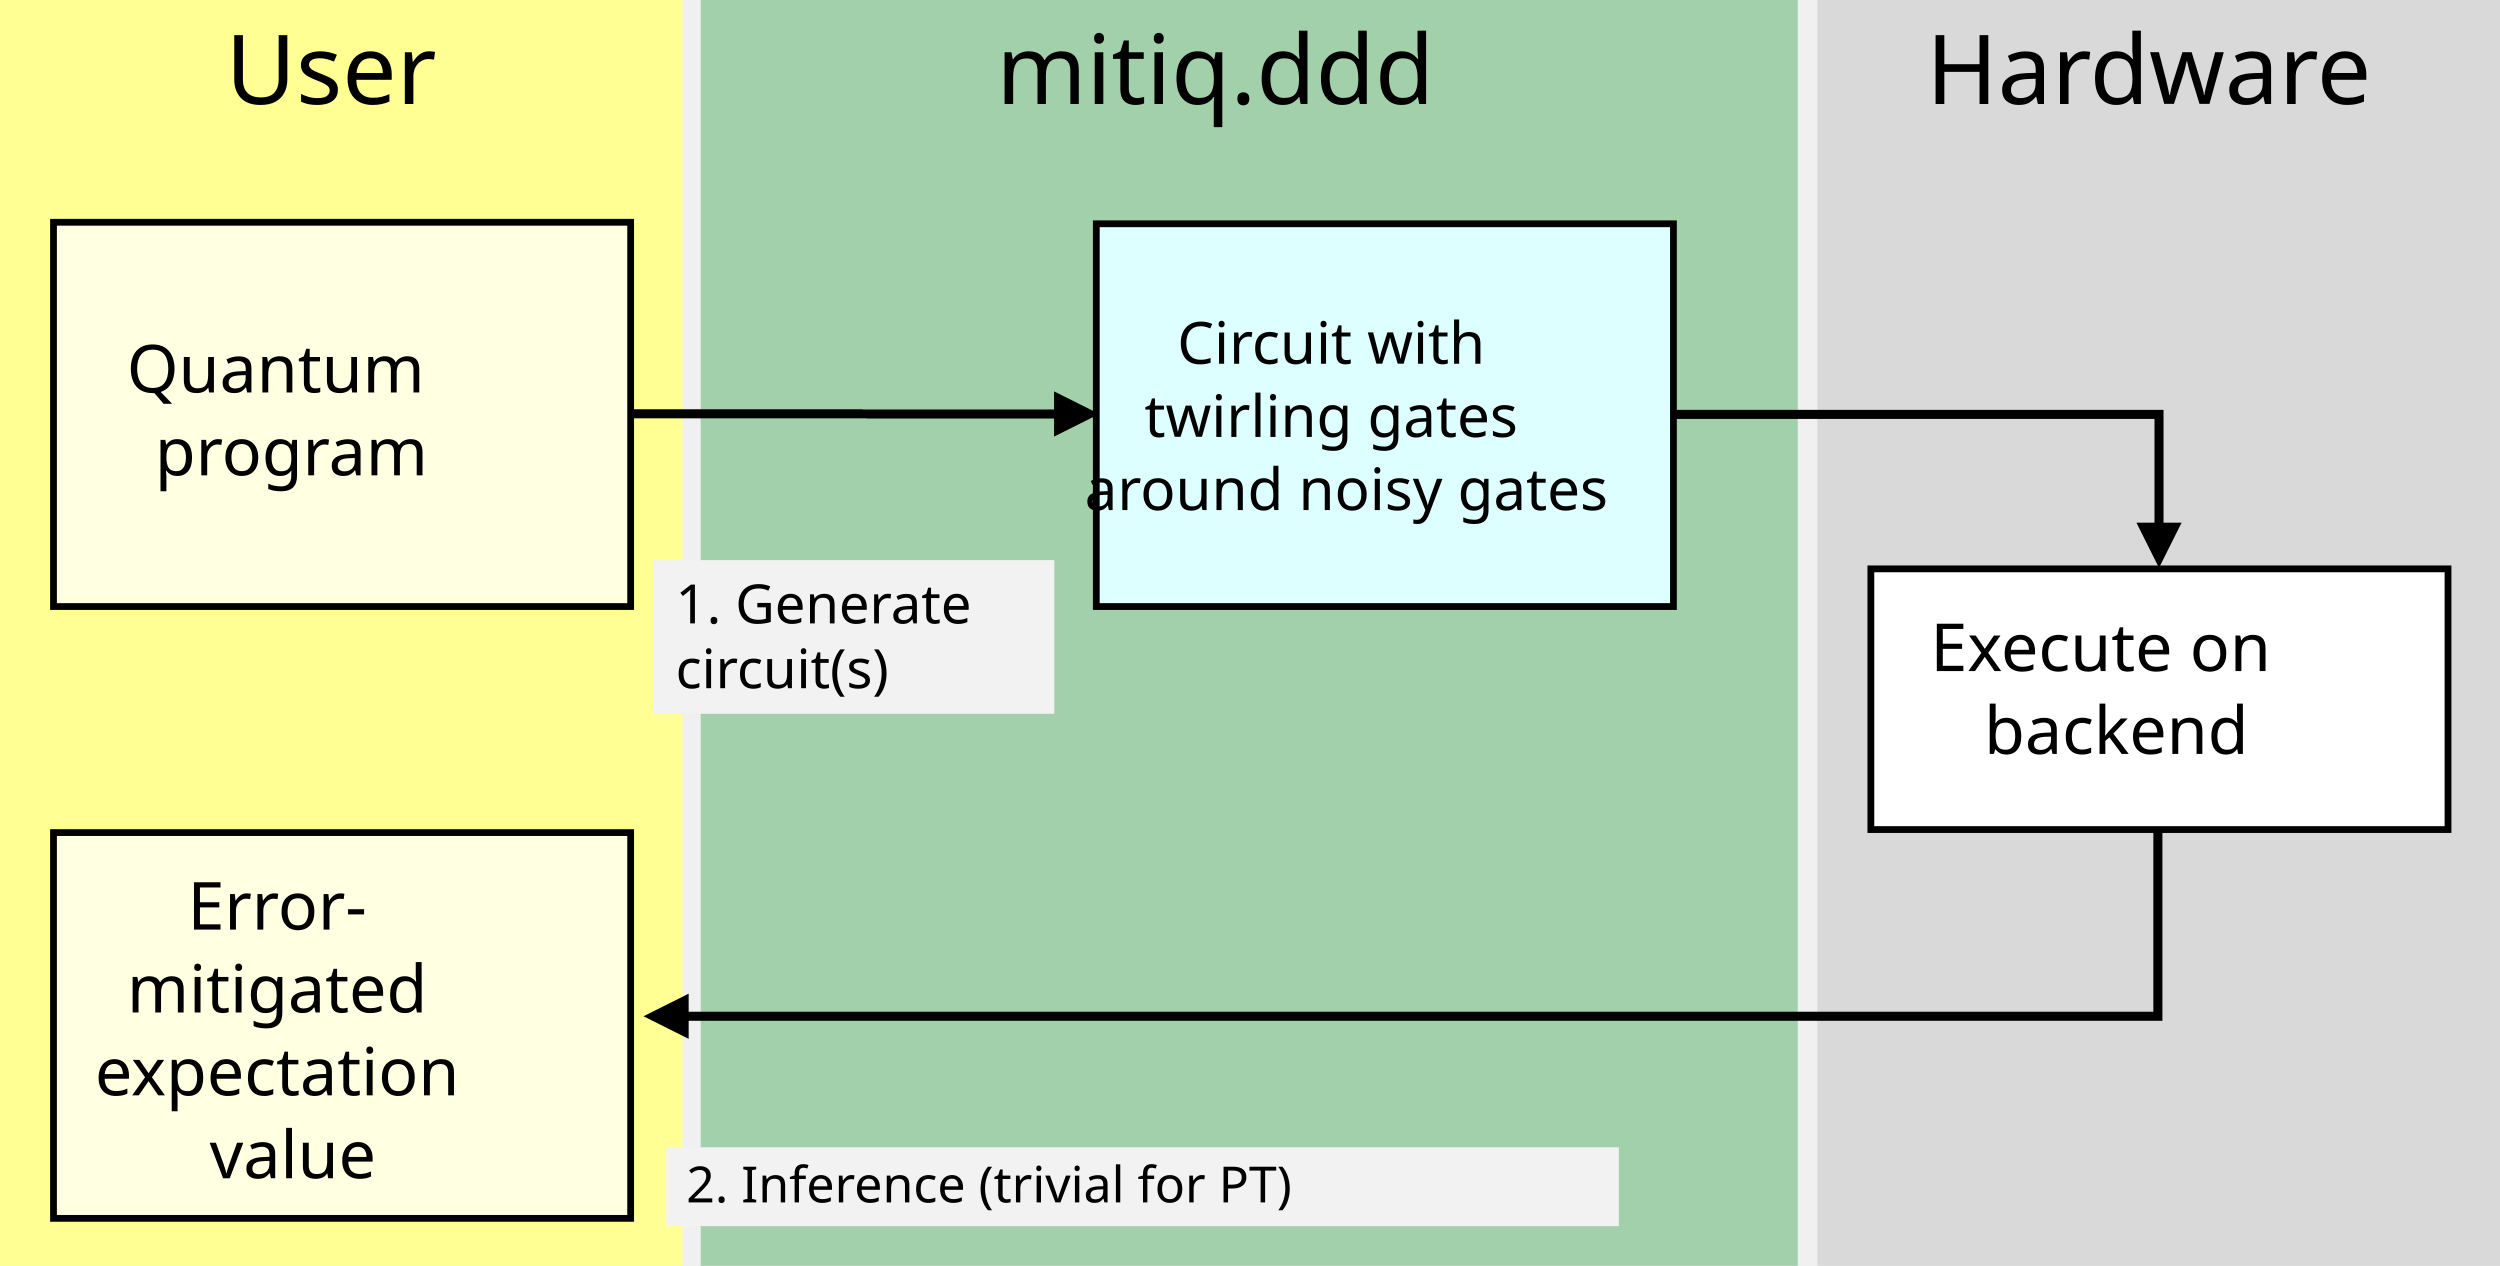
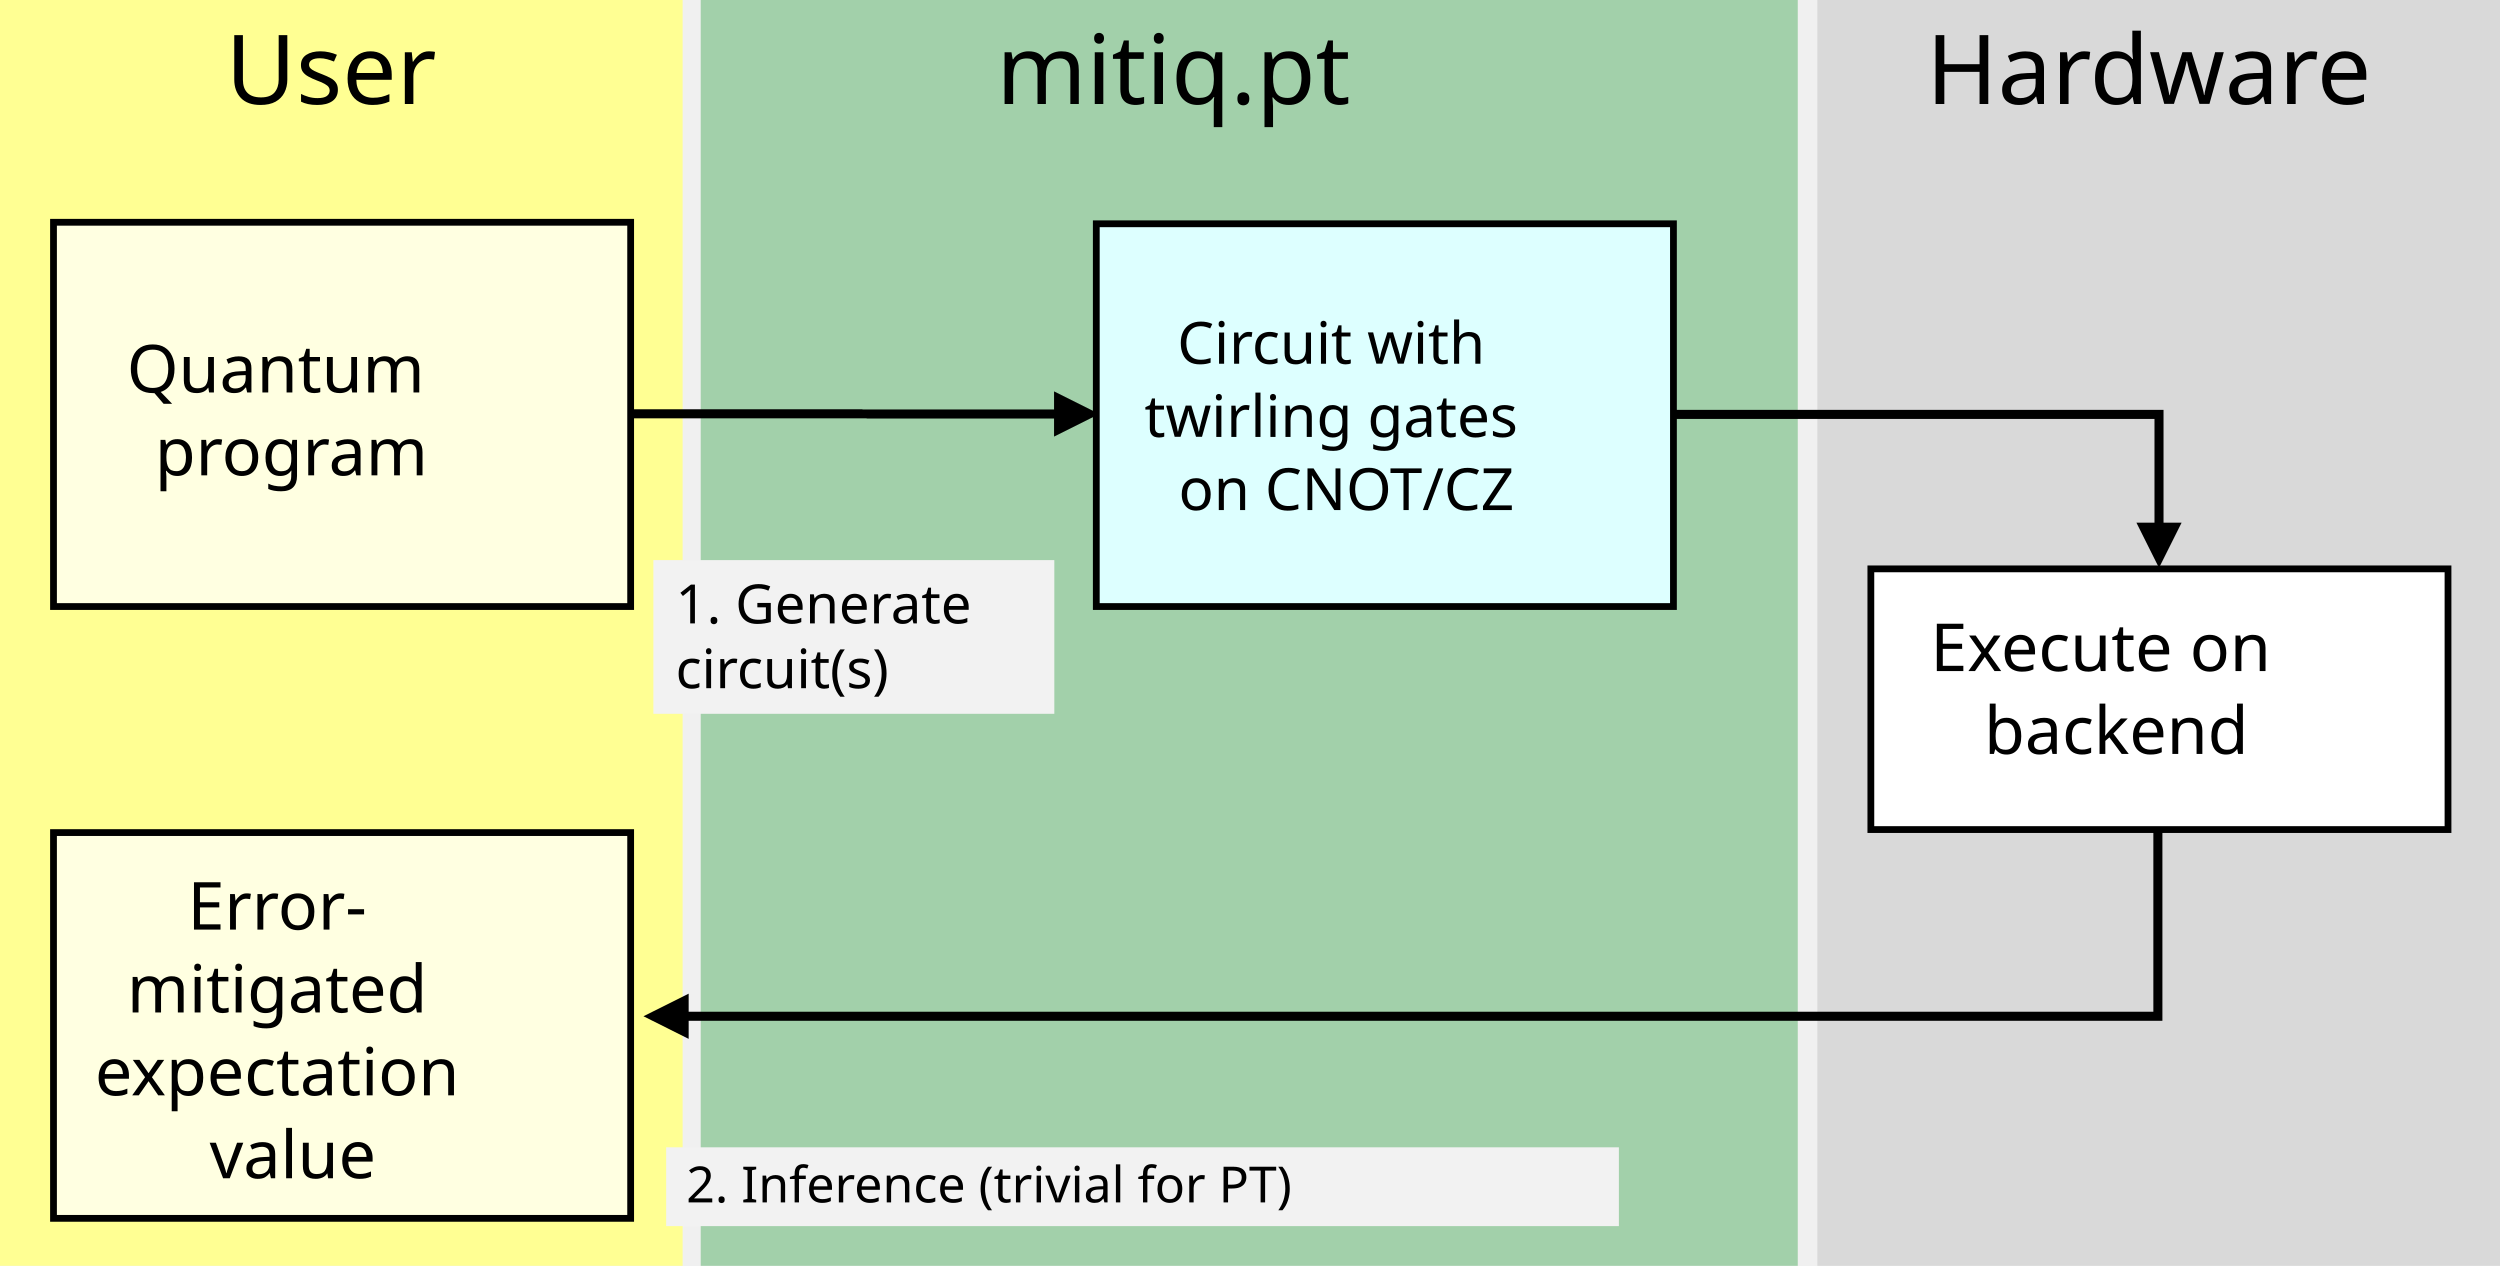
<svg xmlns="http://www.w3.org/2000/svg" width="438.944mm" height="222.25mm" viewBox="0 0 438.944 222.25" version="1.1" id="svg993">
  <defs id="defs987">
    <clipPath id="clip0">
      <rect x="20" y="125" width="1659" height="852" id="rect1556" />
    </clipPath>
    <clipPath id="clip0-2">
      <rect x="20" y="125" width="1659" height="852" id="rect1716" />
    </clipPath>
  </defs>
  <g id="layer1" transform="translate(215.6921,-315.9881)">
    <rect x="-215.692" y="315.988" width="119.856" height="222.25" fill="#ffff93" id="rect1721" style="stroke-width:0.265" />
    <text font-family="'Lucida Console', 'Lucida Console_MSFontService', sans-serif" font-weight="400" font-stretch="semi-condensed" font-size="16.933px" id="text1723" x="-176.091" y="334.244" style="stroke-width:0.265">User</text>
    <rect x="-92.661" y="315.988" width="192.617" height="222.25" fill="#afffff" id="rect1725" style="stroke-width:0.265;fill:#a2d0aa;fill-opacity:1" />
-     <text font-weight="400" font-stretch="semi-condensed" font-size="16.933px" id="text1727" x="-40.748" y="334.244" style="font-weight:400;font-stretch:semi-condensed;font-size:16.933px;font-family:'Lucida Console', 'Lucida Console_MSFontService', sans-serif;stroke-width:0.265">mitiq.ddd</text>
+     <text font-weight="400" font-stretch="semi-condensed" font-size="16.933px" id="text1727" x="-40.748" y="334.244" style="font-weight:400;font-stretch:semi-condensed;font-size:16.933px;font-family:'Lucida Console', 'Lucida Console_MSFontService', sans-serif;stroke-width:0.265">mitiq.pt</text>
    <path d="m -105.096,389.435 h 41.644 l 0.71,-0.761 -0.794,0.794 h 33.706 v -1.587 h -34.5 l -0.71,0.761 0.794,-0.794 h -40.85 z m 74.472,3.208 7.938,-3.969 -7.938,-3.969 z" id="path1733" style="stroke-width:0.265" />
    <rect x="-206.299" y="355.014" width="101.335" height="67.469" stroke="#000000" stroke-width="1.191" stroke-miterlimit="8" fill="#ffffe1" id="rect1737" />
    <rect x="-206.299" y="462.17" width="101.335" height="67.733" stroke-miterlimit="8" id="rect1743" style="fill:#ffffe1;stroke:#000000;stroke-width:1.191;stroke-miterlimit:8" />
    <rect x="103.395" y="315.988" width="119.856" height="222.25" fill="#d9d9d9" id="rect1757" style="stroke-width:0.265" />
    <text font-family="'Lucida Console', 'Lucida Console_MSFontService', sans-serif" font-weight="400" font-stretch="semi-condensed" font-size="16.933px" id="text1759" x="122.517" y="334.244" style="stroke-width:0.265">Hardware</text>
    <rect x="112.788" y="415.868" width="101.335" height="45.773" stroke="#000000" stroke-width="1.191" stroke-miterlimit="8" fill="#a6a6a6" id="rect1761" style="fill:#ffffff;fill-opacity:1" />
    <rect x="-23.208" y="355.279" width="101.335" height="67.204" stroke="#000000" stroke-width="1.191" stroke-miterlimit="8" fill="#ddffff" id="rect1769" />
    <path d="m 163.977,461.509 v 33.706 H -95.571 v -1.587 H 163.183 l -0.794,0.794 v -32.913 z m -258.755,36.881 -7.937,-3.969 7.937,-3.969 z" id="path1797" style="stroke-width:0.265" />
    <path d="m 77.995,387.955 h 86.18 v 20.591 h -1.587 v -19.798 l 0.794,0.794 H 77.995 Z m 89.355,19.798 -3.969,7.938 -3.969,-7.938 z" id="path1807" style="stroke-width:0.265" />
    <g id="g980" transform="matrix(0.829932,0,0,0.829932,-18.01378,271.5724)">
      <rect x="-97.253" y="296.239" width="201.555" height="16.669" id="rect1522" style="fill:#f2f2f2;stroke-width:0.314" />
      <text font-weight="400" font-stretch="semi-condensed" font-size="10.583px" id="text1524" x="-93.005" y="307.891" style="font-weight:400;font-stretch:semi-condensed;font-size:10.583px;font-family:'Lucida Console', 'Lucida Console_MSFontService', sans-serif;stroke-width:0.265">2. Inference (trivial for PT)</text>
    </g>
    <g id="g996" transform="translate(-18.48047,241.6174)">
      <rect x="-82.494" y="172.713" width="70.397" height="26.987" fill="#f2f2f2" id="rect1512" style="stroke-width:0.228" />
      <text font-weight="400" font-stretch="semi-condensed" font-size="9.525px" id="text1516" x="-78.588" y="183.826" style="font-weight:400;font-stretch:semi-condensed;font-size:9.525px;font-family:'Lucida Console', 'Lucida Console_MSFontService', sans-serif;stroke-width:0.265">1. Generate <tspan font-size="9.525px" x="-78.588" y="195.203" id="tspan1514" style="font-size:9.525px;stroke-width:0.07">circuit(s)</tspan>
      </text>
    </g>
    <text xml:space="preserve" style="font-style:normal;font-weight:normal;font-size:10.231px;line-height:1.25;font-family:sans-serif;letter-spacing:0px;word-spacing:0px;fill:#000000;fill-opacity:1;stroke:none;stroke-width:0.265" x="27.34" y="379.857" id="text916">
      <tspan x="27.34" y="379.857" style="font-style:normal;font-variant:normal;font-weight:normal;font-stretch:normal;font-size:10.231px;font-family:'Lucida Console', 'Lucida Console_MSFontService', sans-serif;-inkscape-font-specification:'Lucida Console, Lucida Console_MSFontService, sans-serif';text-align:center;text-anchor:middle;stroke-width:0.265" id="tspan918">Circuit with</tspan>
      <tspan x="27.34" y="392.698" style="font-style:normal;font-variant:normal;font-weight:normal;font-stretch:normal;font-size:10.231px;font-family:'Lucida Console', 'Lucida Console_MSFontService', sans-serif;-inkscape-font-specification:'Lucida Console, Lucida Console_MSFontService, sans-serif';text-align:center;text-anchor:middle;stroke-width:0.265" id="tspan922">twirling gates</tspan>
-       <tspan x="27.34" y="405.539" style="font-style:normal;font-variant:normal;font-weight:normal;font-stretch:normal;font-size:10.231px;font-family:'Lucida Console', 'Lucida Console_MSFontService', sans-serif;-inkscape-font-specification:'Lucida Console, Lucida Console_MSFontService, sans-serif';text-align:center;text-anchor:middle;stroke-width:0.265" id="tspan924">around noisy gates</tspan>
+       <tspan x="27.34" y="405.539" style="font-style:normal;font-variant:normal;font-weight:normal;font-stretch:normal;font-size:10.231px;font-family:'Lucida Console', 'Lucida Console_MSFontService', sans-serif;-inkscape-font-specification:'Lucida Console, Lucida Console_MSFontService, sans-serif';text-align:center;text-anchor:middle;stroke-width:0.265" id="tspan924">on CNOT/CZ</tspan>
    </text>
    <text xml:space="preserve" style="font-style:normal;font-weight:normal;font-size:10.583px;line-height:1.25;font-family:sans-serif;letter-spacing:0px;word-spacing:0px;fill:#000000;fill-opacity:1;stroke:none;stroke-width:0.265" x="-157.397" y="479.203" id="text916-7-2">
      <tspan x="-157.397" y="479.203" style="font-style:normal;font-variant:normal;font-weight:normal;font-stretch:normal;font-size:11.642px;font-family:'Lucida Console', 'Lucida Console_MSFontService', sans-serif;-inkscape-font-specification:'Lucida Console, Lucida Console_MSFontService, sans-serif';text-align:center;text-anchor:middle;stroke-width:0.265" id="tspan918-3-2">Error-</tspan>
      <tspan x="-157.397" y="493.755" style="font-style:normal;font-variant:normal;font-weight:normal;font-stretch:normal;font-size:11.642px;font-family:'Lucida Console', 'Lucida Console_MSFontService', sans-serif;-inkscape-font-specification:'Lucida Console, Lucida Console_MSFontService, sans-serif';text-align:center;text-anchor:middle;stroke-width:0.265" id="tspan990">mitigated</tspan>
      <tspan x="-157.397" y="508.307" style="font-style:normal;font-variant:normal;font-weight:normal;font-stretch:normal;font-size:11.642px;font-family:'Lucida Console', 'Lucida Console_MSFontService', sans-serif;-inkscape-font-specification:'Lucida Console, Lucida Console_MSFontService, sans-serif';text-align:center;text-anchor:middle;stroke-width:0.265" id="tspan964-5">expectation</tspan>
      <tspan x="-157.397" y="522.859" style="font-style:normal;font-variant:normal;font-weight:normal;font-stretch:normal;font-size:11.642px;font-family:'Lucida Console', 'Lucida Console_MSFontService', sans-serif;-inkscape-font-specification:'Lucida Console, Lucida Console_MSFontService, sans-serif';text-align:center;text-anchor:middle;stroke-width:0.265" id="tspan994">value</tspan>
    </text>
    <text xml:space="preserve" style="font-style:normal;font-weight:normal;font-size:10.583px;line-height:1.25;font-family:sans-serif;letter-spacing:0px;word-spacing:0px;fill:#000000;fill-opacity:1;stroke:none;stroke-width:0.265" x="162.768" y="433.81" id="text916-7-0">
      <tspan x="162.768" y="433.81" style="font-style:normal;font-variant:normal;font-weight:normal;font-stretch:normal;font-size:11.642px;font-family:'Lucida Console', 'Lucida Console_MSFontService', sans-serif;-inkscape-font-specification:'Lucida Console, Lucida Console_MSFontService, sans-serif';text-align:center;text-anchor:middle;stroke-width:0.265" id="tspan964-4">Execute on</tspan>
      <tspan x="162.768" y="448.362" style="font-style:normal;font-variant:normal;font-weight:normal;font-stretch:normal;font-size:11.642px;font-family:'Lucida Console', 'Lucida Console_MSFontService', sans-serif;-inkscape-font-specification:'Lucida Console, Lucida Console_MSFontService, sans-serif';text-align:center;text-anchor:middle;stroke-width:0.265" id="tspan1013">backend</tspan>
    </text>
    <text xml:space="preserve" style="font-style:normal;font-weight:normal;font-size:10.583px;line-height:1.25;font-family:sans-serif;letter-spacing:0px;word-spacing:0px;fill:#000000;fill-opacity:1;stroke:none;stroke-width:0.265" x="-157.648" y="384.898" id="text1017">
      <tspan id="tspan1015" x="-157.648" y="384.898" style="font-style:normal;font-variant:normal;font-weight:normal;font-stretch:normal;font-size:11.642px;font-family:'Lucida Console', 'Lucida Console_MSFontService', sans-serif;-inkscape-font-specification:'Lucida Console, Lucida Console_MSFontService, sans-serif';text-align:center;text-anchor:middle;stroke-width:0.265">Quantum</tspan>
      <tspan x="-157.648" y="399.45" style="font-style:normal;font-variant:normal;font-weight:normal;font-stretch:normal;font-size:11.642px;font-family:'Lucida Console', 'Lucida Console_MSFontService', sans-serif;-inkscape-font-specification:'Lucida Console, Lucida Console_MSFontService, sans-serif';text-align:center;text-anchor:middle;stroke-width:0.265" id="tspan1021">program</tspan>
    </text>
  </g>
</svg>
